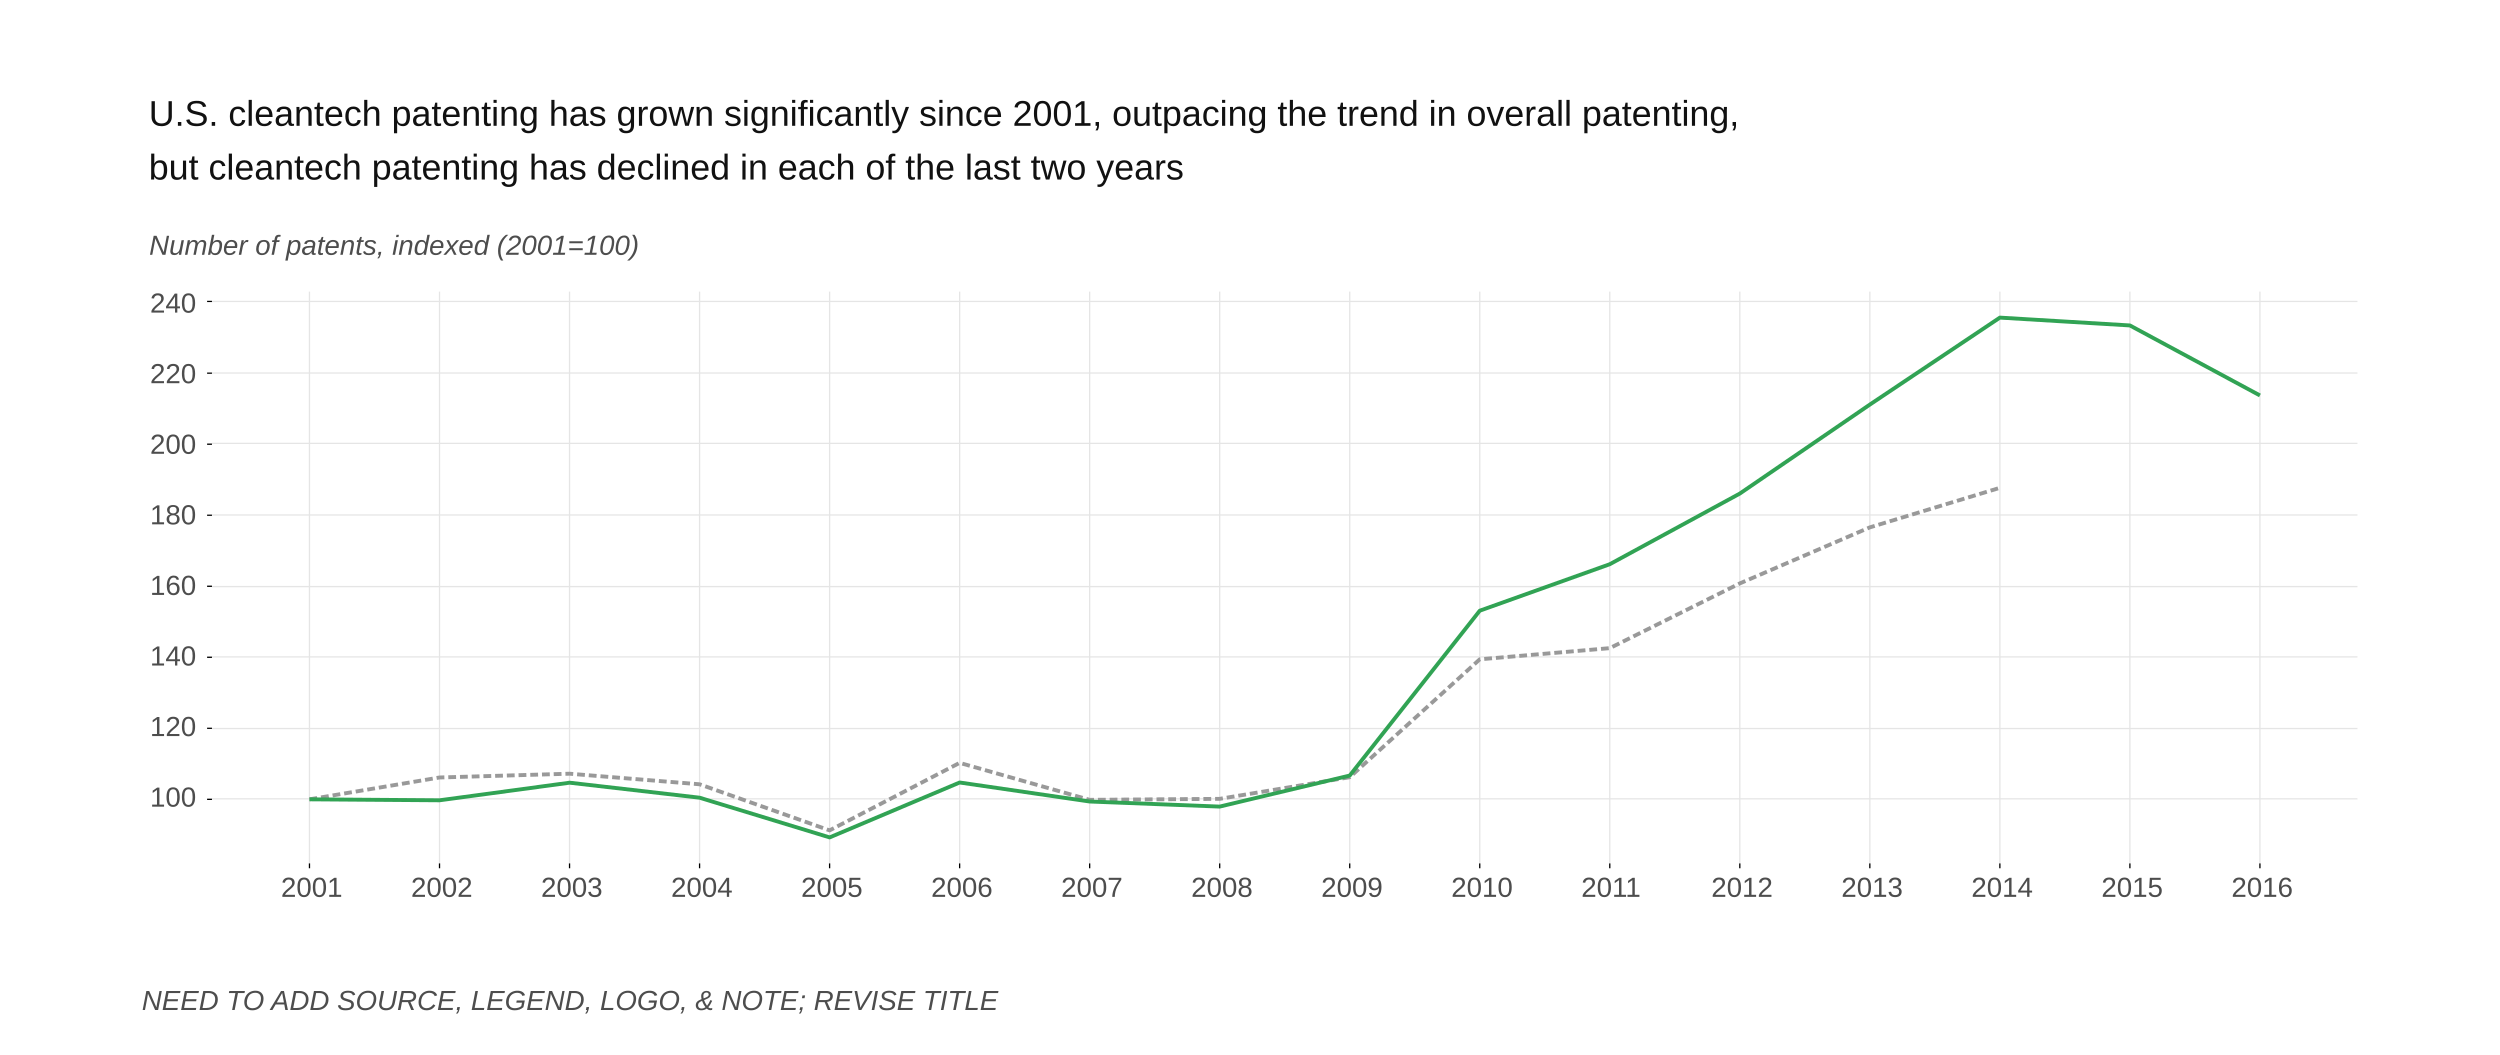
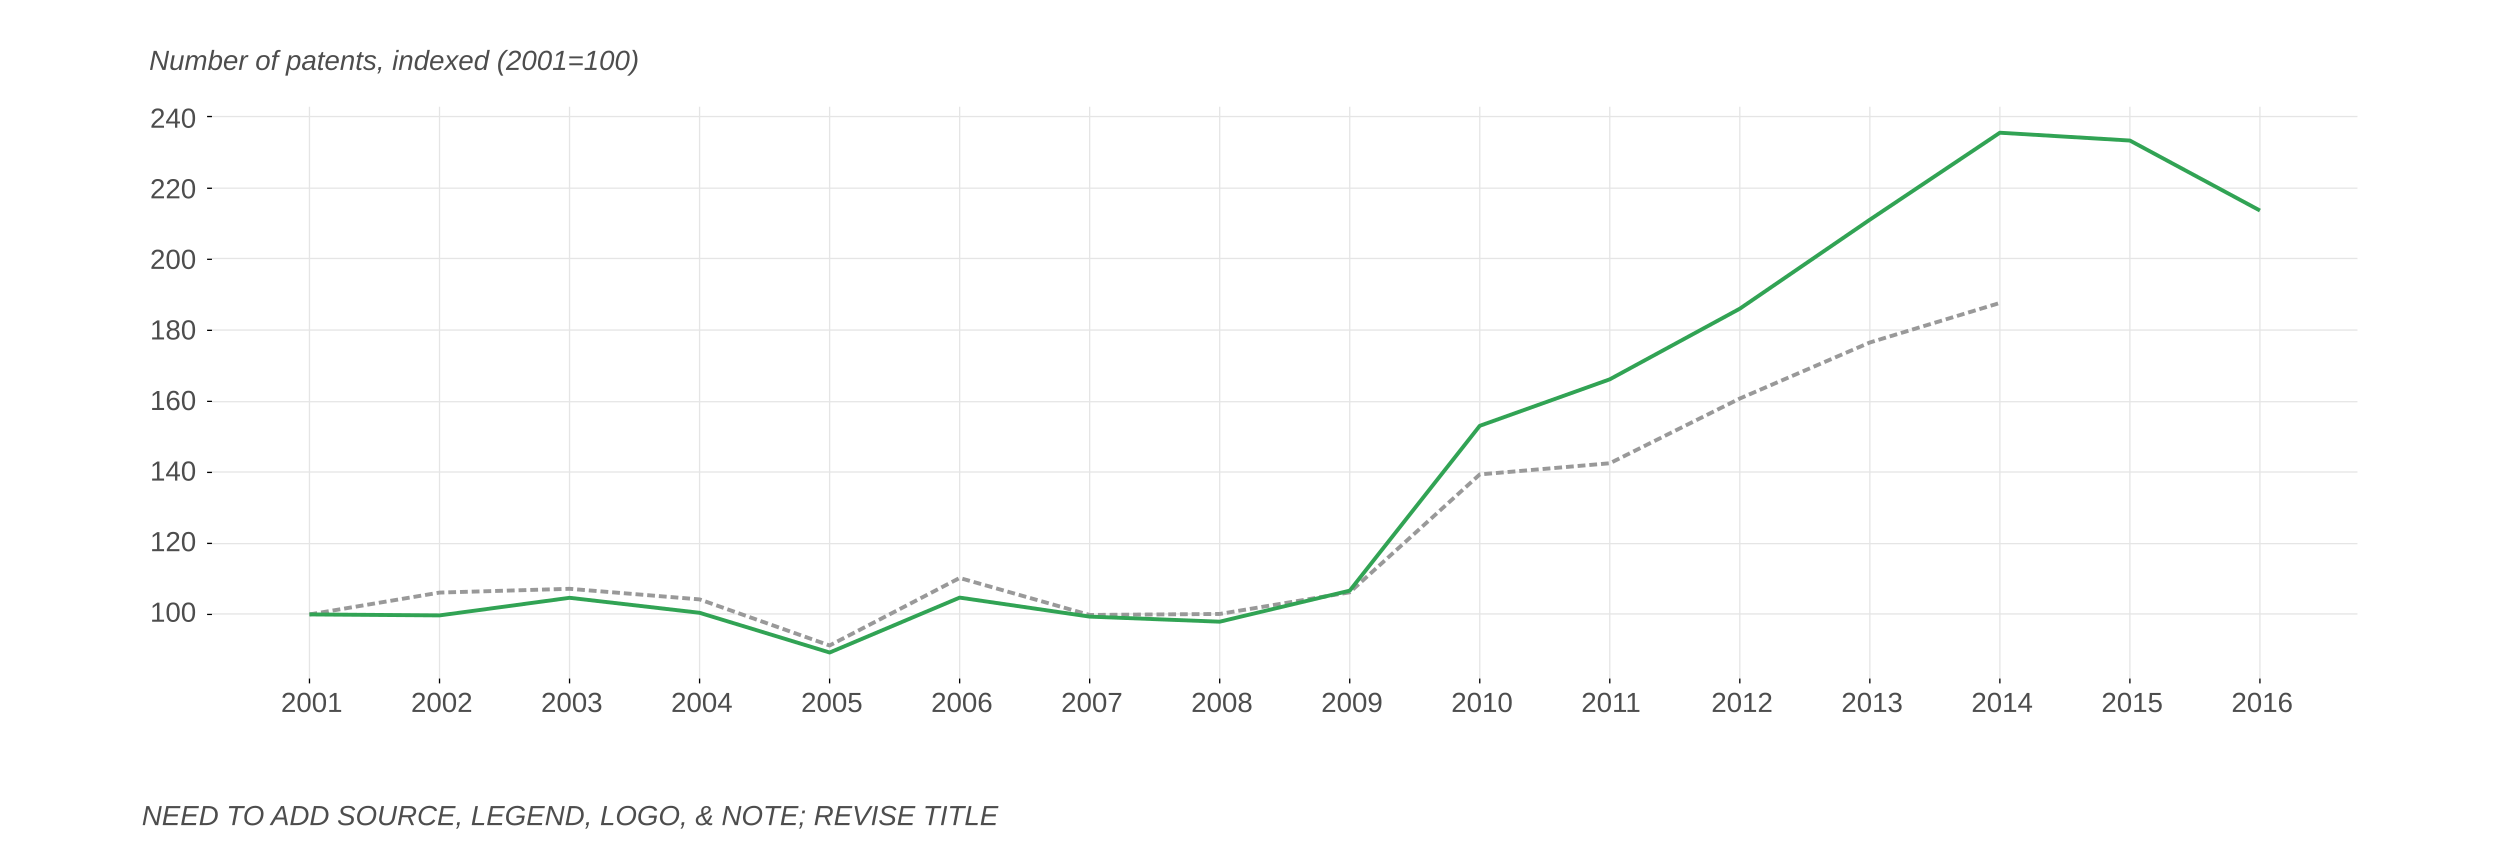
- <svg xmlns="http://www.w3.org/2000/svg" id="svg2" version="1.1" xml:space="preserve" width="1920" height="810" viewBox="0 0 1920 810">
+ <svg xmlns="http://www.w3.org/2000/svg" id="svg2" version="1.1" xml:space="preserve" width="1920" height="650" viewBox="0 0 1920 650">
  <defs id="defs6">
    <clipPath clipPathUnits="userSpaceOnUse" id="clipPath44">
      <path d="m 43.83,34.33 1318.2,0 0,571.7 -1318.2,0 0,-571.7 z" id="path46" />
    </clipPath>
  </defs>
-   <g id="g10" transform="matrix(1.25,0,0,-1.25,0,810)">
+   <g id="g10" transform="matrix(1.25,0,0,-1.25,0,650)">
    <g id="g12" />
    <g id="g14" />
    <g id="g16" />
    <g id="g18" />
    <g id="g20" />
    <g id="g22" />
    <g id="g24" />
    <g id="g26" />
    <g id="g28" />
    <g id="g34" />
    <g id="g36" />
    <g id="g38" />
    <g id="g186" />
    <g id="g188" />
    <g id="g190" />
    <g id="g192" />
    <g id="g194" />
    <g id="g230" />
    <g id="g250" />
    <g id="g252" />
    <g id="g254" />
    <g id="g256" />
    <g id="g258" />
    <g id="g260" />
    <g id="g262" />
    <g id="g298" />
-     <path d="m 130.23,157.2 1318.19,0" style="fill:none;stroke:#e5e5e5;stroke-width:0.8;stroke-linecap:butt;stroke-linejoin:round;stroke-miterlimit:10;stroke-dasharray:none;stroke-opacity:1" id="path100" />
-     <path d="m 130.23,200.4 1318.19,0" style="fill:none;stroke:#e5e5e5;stroke-width:0.8;stroke-linecap:butt;stroke-linejoin:round;stroke-miterlimit:10;stroke-dasharray:none;stroke-opacity:1" id="path102" />
-     <path d="m 130.23,244.4 1318.19,0" style="fill:none;stroke:#e5e5e5;stroke-width:0.8;stroke-linecap:butt;stroke-linejoin:round;stroke-miterlimit:10;stroke-dasharray:none;stroke-opacity:1" id="path104" />
-     <path d="m 130.23,287.6 1318.19,0" style="fill:none;stroke:#e5e5e5;stroke-width:0.8;stroke-linecap:butt;stroke-linejoin:round;stroke-miterlimit:10;stroke-dasharray:none;stroke-opacity:1" id="path106" />
-     <path d="m 130.23,331.6 1318.19,0" style="fill:none;stroke:#e5e5e5;stroke-width:0.8;stroke-linecap:butt;stroke-linejoin:round;stroke-miterlimit:10;stroke-dasharray:none;stroke-opacity:1" id="path108" />
-     <path d="m 130.23,375.6 1318.19,0" style="fill:none;stroke:#e5e5e5;stroke-width:0.8;stroke-linecap:butt;stroke-linejoin:round;stroke-miterlimit:10;stroke-dasharray:none;stroke-opacity:1" id="path110" />
-     <path d="m 130.23,418.8 1318.19,0" style="fill:none;stroke:#e5e5e5;stroke-width:0.8;stroke-linecap:butt;stroke-linejoin:round;stroke-miterlimit:10;stroke-dasharray:none;stroke-opacity:1" id="path112" />
-     <path d="m 130.23,462.8 1318.19,0" style="fill:none;stroke:#e5e5e5;stroke-width:0.8;stroke-linecap:butt;stroke-linejoin:round;stroke-miterlimit:10;stroke-dasharray:none;stroke-opacity:1" id="path114" />
-     <path d="m 190.14,117.53 0,351.29" style="fill:none;stroke:#e5e5e5;stroke-width:0.8;stroke-linecap:butt;stroke-linejoin:round;stroke-miterlimit:10;stroke-dasharray:none;stroke-opacity:1" id="path116" />
-     <path d="m 270.04,117.53 0,351.29" style="fill:none;stroke:#e5e5e5;stroke-width:0.8;stroke-linecap:butt;stroke-linejoin:round;stroke-miterlimit:10;stroke-dasharray:none;stroke-opacity:1" id="path118" />
-     <path d="m 349.93,117.53 0,351.29" style="fill:none;stroke:#e5e5e5;stroke-width:0.8;stroke-linecap:butt;stroke-linejoin:round;stroke-miterlimit:10;stroke-dasharray:none;stroke-opacity:1" id="path120" />
-     <path d="m 429.82,117.53 0,351.29" style="fill:none;stroke:#e5e5e5;stroke-width:0.8;stroke-linecap:butt;stroke-linejoin:round;stroke-miterlimit:10;stroke-dasharray:none;stroke-opacity:1" id="path122" />
-     <path d="m 509.71,117.53 0,351.29" style="fill:none;stroke:#e5e5e5;stroke-width:0.8;stroke-linecap:butt;stroke-linejoin:round;stroke-miterlimit:10;stroke-dasharray:none;stroke-opacity:1" id="path124" />
-     <path d="m 589.6,117.53 0,351.29" style="fill:none;stroke:#e5e5e5;stroke-width:0.8;stroke-linecap:butt;stroke-linejoin:round;stroke-miterlimit:10;stroke-dasharray:none;stroke-opacity:1" id="path126" />
-     <path d="m 669.49,117.53 0,351.29" style="fill:none;stroke:#e5e5e5;stroke-width:0.8;stroke-linecap:butt;stroke-linejoin:round;stroke-miterlimit:10;stroke-dasharray:none;stroke-opacity:1" id="path128" />
-     <path d="m 749.38,117.53 0,351.29" style="fill:none;stroke:#e5e5e5;stroke-width:0.8;stroke-linecap:butt;stroke-linejoin:round;stroke-miterlimit:10;stroke-dasharray:none;stroke-opacity:1" id="path130" />
-     <path d="m 829.27,117.53 0,351.29" style="fill:none;stroke:#e5e5e5;stroke-width:0.8;stroke-linecap:butt;stroke-linejoin:round;stroke-miterlimit:10;stroke-dasharray:none;stroke-opacity:1" id="path132" />
-     <path d="m 909.16,117.53 0,351.29" style="fill:none;stroke:#e5e5e5;stroke-width:0.8;stroke-linecap:butt;stroke-linejoin:round;stroke-miterlimit:10;stroke-dasharray:none;stroke-opacity:1" id="path134" />
-     <path d="m 989.05,117.53 0,351.29" style="fill:none;stroke:#e5e5e5;stroke-width:0.8;stroke-linecap:butt;stroke-linejoin:round;stroke-miterlimit:10;stroke-dasharray:none;stroke-opacity:1" id="path136" />
-     <path d="m 1068.94,117.53 0,351.29" style="fill:none;stroke:#e5e5e5;stroke-width:0.8;stroke-linecap:butt;stroke-linejoin:round;stroke-miterlimit:10;stroke-dasharray:none;stroke-opacity:1" id="path138" />
-     <path d="m 1148.83,117.53 0,351.29" style="fill:none;stroke:#e5e5e5;stroke-width:0.8;stroke-linecap:butt;stroke-linejoin:round;stroke-miterlimit:10;stroke-dasharray:none;stroke-opacity:1" id="path140" />
-     <path d="m 1228.72,117.53 0,351.29" style="fill:none;stroke:#e5e5e5;stroke-width:0.8;stroke-linecap:butt;stroke-linejoin:round;stroke-miterlimit:10;stroke-dasharray:none;stroke-opacity:1" id="path142" />
-     <path d="m 1308.61,117.53 0,351.29" style="fill:none;stroke:#e5e5e5;stroke-width:0.8;stroke-linecap:butt;stroke-linejoin:round;stroke-miterlimit:10;stroke-dasharray:none;stroke-opacity:1" id="path144" />
-     <path d="m 1388.5,117.53 0,351.29" style="fill:none;stroke:#e5e5e5;stroke-width:0.8;stroke-linecap:butt;stroke-linejoin:round;stroke-miterlimit:10;stroke-dasharray:none;stroke-opacity:1" id="path146" />
-     <path d="m 190.14,156.893 79.9,13.42 79.89,2.323 79.89,-6.501 79.89,-28.315 79.89,41.471 79.89,-22.717 79.89,0.614 79.89,13.297 79.89,72.428 79.89,6.864 79.89,39.775 79.89,34.429 79.89,24.303" style="fill:none;stroke:#999999;stroke-width:2.4;stroke-linecap:butt;stroke-linejoin:round;stroke-miterlimit:1;stroke-dasharray:4.8, 2.4;stroke-dashoffset:0;stroke-opacity:1" id="path148" />
-     <path d="m 190.14,156.893 79.9,-0.596 79.89,10.815 79.89,-9.217 79.89,-24.401 79.89,33.735 79.89,-11.675 79.89,-3.122 79.89,19.067 79.89,101.284 79.89,28.567 79.89,43.4 79.89,54.676 79.89,53.429 79.89,-4.811 79.89,-43.007" style="fill:none;stroke:#31a354;stroke-width:2.4;stroke-linecap:butt;stroke-linejoin:round;stroke-miterlimit:1;stroke-dasharray:none;stroke-opacity:1" id="path150" />
-     <g id="g4568" transform="translate(-3.2,72)" style="fill:#4d4d4d">
+     <path d="m 130.23,142.8 1318.19,0" style="fill:none;stroke:#e5e5e5;stroke-width:0.8;stroke-linecap:butt;stroke-linejoin:round;stroke-miterlimit:10;stroke-dasharray:none;stroke-opacity:1" id="path100" />
+     <path d="m 130.23,186 1318.19,0" style="fill:none;stroke:#e5e5e5;stroke-width:0.8;stroke-linecap:butt;stroke-linejoin:round;stroke-miterlimit:10;stroke-dasharray:none;stroke-opacity:1" id="path102" />
+     <path d="m 130.23,230 1318.19,0" style="fill:none;stroke:#e5e5e5;stroke-width:0.8;stroke-linecap:butt;stroke-linejoin:round;stroke-miterlimit:10;stroke-dasharray:none;stroke-opacity:1" id="path104" />
+     <path d="m 130.23,273.2 1318.19,0" style="fill:none;stroke:#e5e5e5;stroke-width:0.8;stroke-linecap:butt;stroke-linejoin:round;stroke-miterlimit:10;stroke-dasharray:none;stroke-opacity:1" id="path106" />
+     <path d="m 130.23,317.2 1318.19,0" style="fill:none;stroke:#e5e5e5;stroke-width:0.8;stroke-linecap:butt;stroke-linejoin:round;stroke-miterlimit:10;stroke-dasharray:none;stroke-opacity:1" id="path108" />
+     <path d="m 130.23,361.2 1318.19,0" style="fill:none;stroke:#e5e5e5;stroke-width:0.8;stroke-linecap:butt;stroke-linejoin:round;stroke-miterlimit:10;stroke-dasharray:none;stroke-opacity:1" id="path110" />
+     <path d="m 130.23,404.4 1318.19,0" style="fill:none;stroke:#e5e5e5;stroke-width:0.8;stroke-linecap:butt;stroke-linejoin:round;stroke-miterlimit:10;stroke-dasharray:none;stroke-opacity:1" id="path112" />
+     <path d="m 130.23,448.4 1318.19,0" style="fill:none;stroke:#e5e5e5;stroke-width:0.8;stroke-linecap:butt;stroke-linejoin:round;stroke-miterlimit:10;stroke-dasharray:none;stroke-opacity:1" id="path114" />
+     <path d="m 190.14,103.13 0,351.29" style="fill:none;stroke:#e5e5e5;stroke-width:0.8;stroke-linecap:butt;stroke-linejoin:round;stroke-miterlimit:10;stroke-dasharray:none;stroke-opacity:1" id="path116" />
+     <path d="m 270.04,103.13 0,351.29" style="fill:none;stroke:#e5e5e5;stroke-width:0.8;stroke-linecap:butt;stroke-linejoin:round;stroke-miterlimit:10;stroke-dasharray:none;stroke-opacity:1" id="path118" />
+     <path d="m 349.93,103.13 0,351.29" style="fill:none;stroke:#e5e5e5;stroke-width:0.8;stroke-linecap:butt;stroke-linejoin:round;stroke-miterlimit:10;stroke-dasharray:none;stroke-opacity:1" id="path120" />
+     <path d="m 429.82,103.13 0,351.29" style="fill:none;stroke:#e5e5e5;stroke-width:0.8;stroke-linecap:butt;stroke-linejoin:round;stroke-miterlimit:10;stroke-dasharray:none;stroke-opacity:1" id="path122" />
+     <path d="m 509.71,103.13 0,351.29" style="fill:none;stroke:#e5e5e5;stroke-width:0.8;stroke-linecap:butt;stroke-linejoin:round;stroke-miterlimit:10;stroke-dasharray:none;stroke-opacity:1" id="path124" />
+     <path d="m 589.6,103.13 0,351.29" style="fill:none;stroke:#e5e5e5;stroke-width:0.8;stroke-linecap:butt;stroke-linejoin:round;stroke-miterlimit:10;stroke-dasharray:none;stroke-opacity:1" id="path126" />
+     <path d="m 669.49,103.13 0,351.29" style="fill:none;stroke:#e5e5e5;stroke-width:0.8;stroke-linecap:butt;stroke-linejoin:round;stroke-miterlimit:10;stroke-dasharray:none;stroke-opacity:1" id="path128" />
+     <path d="m 749.38,103.13 0,351.29" style="fill:none;stroke:#e5e5e5;stroke-width:0.8;stroke-linecap:butt;stroke-linejoin:round;stroke-miterlimit:10;stroke-dasharray:none;stroke-opacity:1" id="path130" />
+     <path d="m 829.27,103.13 0,351.29" style="fill:none;stroke:#e5e5e5;stroke-width:0.8;stroke-linecap:butt;stroke-linejoin:round;stroke-miterlimit:10;stroke-dasharray:none;stroke-opacity:1" id="path132" />
+     <path d="m 909.16,103.13 0,351.29" style="fill:none;stroke:#e5e5e5;stroke-width:0.8;stroke-linecap:butt;stroke-linejoin:round;stroke-miterlimit:10;stroke-dasharray:none;stroke-opacity:1" id="path134" />
+     <path d="m 989.05,103.13 0,351.29" style="fill:none;stroke:#e5e5e5;stroke-width:0.8;stroke-linecap:butt;stroke-linejoin:round;stroke-miterlimit:10;stroke-dasharray:none;stroke-opacity:1" id="path136" />
+     <path d="m 1068.94,103.13 0,351.29" style="fill:none;stroke:#e5e5e5;stroke-width:0.8;stroke-linecap:butt;stroke-linejoin:round;stroke-miterlimit:10;stroke-dasharray:none;stroke-opacity:1" id="path138" />
+     <path d="m 1148.83,103.13 0,351.29" style="fill:none;stroke:#e5e5e5;stroke-width:0.8;stroke-linecap:butt;stroke-linejoin:round;stroke-miterlimit:10;stroke-dasharray:none;stroke-opacity:1" id="path140" />
+     <path d="m 1228.72,103.13 0,351.29" style="fill:none;stroke:#e5e5e5;stroke-width:0.8;stroke-linecap:butt;stroke-linejoin:round;stroke-miterlimit:10;stroke-dasharray:none;stroke-opacity:1" id="path142" />
+     <path d="m 1308.61,103.13 0,351.29" style="fill:none;stroke:#e5e5e5;stroke-width:0.8;stroke-linecap:butt;stroke-linejoin:round;stroke-miterlimit:10;stroke-dasharray:none;stroke-opacity:1" id="path144" />
+     <path d="m 1388.5,103.13 0,351.29" style="fill:none;stroke:#e5e5e5;stroke-width:0.8;stroke-linecap:butt;stroke-linejoin:round;stroke-miterlimit:10;stroke-dasharray:none;stroke-opacity:1" id="path146" />
+     <path d="m 190.14,142.493 79.9,13.42 79.89,2.323 79.89,-6.501 79.89,-28.315 79.89,41.471 79.89,-22.717 79.89,0.614 79.89,13.297 79.89,72.428 79.89,6.864 79.89,39.775 79.89,34.429 79.89,24.303" style="fill:none;stroke:#999999;stroke-width:2.4;stroke-linecap:butt;stroke-linejoin:round;stroke-miterlimit:1;stroke-dasharray:4.8, 2.4;stroke-dashoffset:0;stroke-opacity:1" id="path148" />
+     <path d="m 190.14,142.493 79.9,-0.596 79.89,10.815 79.89,-9.217 79.89,-24.401 79.89,33.735 79.89,-11.675 79.89,-3.122 79.89,19.067 79.89,101.284 79.89,28.567 79.89,43.4 79.89,54.676 79.89,53.429 79.89,-4.811 79.89,-43.007" style="fill:none;stroke:#31a354;stroke-width:2.4;stroke-linecap:butt;stroke-linejoin:round;stroke-miterlimit:1;stroke-dasharray:none;stroke-opacity:1" id="path150" />
+     <g id="g4568" transform="translate(-3.2,57.6)" style="fill:#4d4d4d">
      <text y="-80.4" x="95.37" transform="scale(1,-1)" style="font-style:normal;font-variant:normal;font-weight:normal;font-stretch:normal;font-size:17px;line-height:125%;font-family:'Liberation Sans';-inkscape-font-specification:'Liberation Sans, Normal';text-align:start;writing-mode:lr-tb;text-anchor:start;fill:#4d4d4d;fill-opacity:1;fill-rule:nonzero;stroke:none" id="text198">
        <tspan x="95.37" y="-80.4" id="tspan200">100</tspan>
      </text>
      <text y="-123.76" x="95.37" transform="scale(1,-1)" style="font-style:normal;font-variant:normal;font-weight:normal;font-stretch:normal;font-size:17px;line-height:125%;font-family:'Liberation Sans';-inkscape-font-specification:'Liberation Sans, Normal';text-align:start;writing-mode:lr-tb;text-anchor:start;fill:#4d4d4d;fill-opacity:1;fill-rule:nonzero;stroke:none" id="text202">
        <tspan x="95.37" y="-123.76" id="tspan204">120</tspan>
      </text>
      <text y="-167.12" x="95.37" transform="scale(1,-1)" style="font-style:normal;font-variant:normal;font-weight:normal;font-stretch:normal;font-size:17px;line-height:125%;font-family:'Liberation Sans';-inkscape-font-specification:'Liberation Sans, Normal';text-align:start;writing-mode:lr-tb;text-anchor:start;fill:#4d4d4d;fill-opacity:1;fill-rule:nonzero;stroke:none" id="text206">
        <tspan x="95.37" y="-167.12" id="tspan208">140</tspan>
      </text>
      <text y="-210.48" x="95.37" transform="scale(1,-1)" style="font-style:normal;font-variant:normal;font-weight:normal;font-stretch:normal;font-size:17px;line-height:125%;font-family:'Liberation Sans';-inkscape-font-specification:'Liberation Sans, Normal';text-align:start;writing-mode:lr-tb;text-anchor:start;fill:#4d4d4d;fill-opacity:1;fill-rule:nonzero;stroke:none" id="text210">
        <tspan x="95.37" y="-210.48" id="tspan212">160</tspan>
      </text>
      <text y="-253.84" x="95.37" transform="scale(1,-1)" style="font-style:normal;font-variant:normal;font-weight:normal;font-stretch:normal;font-size:17px;line-height:125%;font-family:'Liberation Sans';-inkscape-font-specification:'Liberation Sans, Normal';text-align:start;writing-mode:lr-tb;text-anchor:start;fill:#4d4d4d;fill-opacity:1;fill-rule:nonzero;stroke:none" id="text214">
        <tspan x="95.37" y="-253.84" id="tspan216">180</tspan>
      </text>
      <text y="-297.201" x="95.37" transform="scale(1,-1)" style="font-style:normal;font-variant:normal;font-weight:normal;font-stretch:normal;font-size:17px;line-height:125%;font-family:'Liberation Sans';-inkscape-font-specification:'Liberation Sans, Normal';text-align:start;writing-mode:lr-tb;text-anchor:start;fill:#4d4d4d;fill-opacity:1;fill-rule:nonzero;stroke:none" id="text218">
        <tspan x="95.37" y="-297.201" id="tspan220">200</tspan>
      </text>
      <text y="-340.561" x="95.37" transform="scale(1,-1)" style="font-style:normal;font-variant:normal;font-weight:normal;font-stretch:normal;font-size:17px;line-height:125%;font-family:'Liberation Sans';-inkscape-font-specification:'Liberation Sans, Normal';text-align:start;writing-mode:lr-tb;text-anchor:start;fill:#4d4d4d;fill-opacity:1;fill-rule:nonzero;stroke:none" id="text222">
        <tspan x="95.37" y="-340.561" id="tspan224">220</tspan>
      </text>
      <text y="-383.921" x="95.37" transform="scale(1,-1)" style="font-style:normal;font-variant:normal;font-weight:normal;font-stretch:normal;font-size:17px;line-height:125%;font-family:'Liberation Sans';-inkscape-font-specification:'Liberation Sans, Normal';text-align:start;writing-mode:lr-tb;text-anchor:start;fill:#4d4d4d;fill-opacity:1;fill-rule:nonzero;stroke:none" id="text226">
        <tspan x="95.37" y="-383.921" id="tspan228">240</tspan>
      </text>
    </g>
-     <path id="path234" style="fill:none;stroke:#000000;stroke-width:0.8;stroke-linecap:butt;stroke-linejoin:round;stroke-miterlimit:10;stroke-dasharray:none;stroke-opacity:1" d="m 127.24,156.893 2.99,0" />
-     <path id="path236" style="fill:none;stroke:#000000;stroke-width:0.8;stroke-linecap:butt;stroke-linejoin:round;stroke-miterlimit:10;stroke-dasharray:none;stroke-opacity:1" d="m 127.24,200.533 2.99,0" />
-     <path id="path238" style="fill:none;stroke:#000000;stroke-width:0.8;stroke-linecap:butt;stroke-linejoin:round;stroke-miterlimit:10;stroke-dasharray:none;stroke-opacity:1" d="m 127.24,244.167 2.99,0" />
-     <path id="path240" style="fill:none;stroke:#000000;stroke-width:0.8;stroke-linecap:butt;stroke-linejoin:round;stroke-miterlimit:10;stroke-dasharray:none;stroke-opacity:1" d="m 127.24,287.808 2.99,0" />
-     <path id="path242" style="fill:none;stroke:#000000;stroke-width:0.8;stroke-linecap:butt;stroke-linejoin:round;stroke-miterlimit:10;stroke-dasharray:none;stroke-opacity:1" d="m 127.24,331.448 2.99,0" />
-     <path id="path244" style="fill:none;stroke:#000000;stroke-width:0.8;stroke-linecap:butt;stroke-linejoin:round;stroke-miterlimit:10;stroke-dasharray:none;stroke-opacity:1" d="m 127.24,375.082 2.99,0" />
-     <path id="path246" style="fill:none;stroke:#000000;stroke-width:0.8;stroke-linecap:butt;stroke-linejoin:round;stroke-miterlimit:10;stroke-dasharray:none;stroke-opacity:1" d="m 127.24,418.722 2.99,0" />
-     <path id="path248" style="fill:none;stroke:#000000;stroke-width:0.8;stroke-linecap:butt;stroke-linejoin:round;stroke-miterlimit:10;stroke-dasharray:none;stroke-opacity:1" d="m 127.24,462.8 2.99,0" />
-     <g id="g264" transform="translate(86.4,83.2)">
+     <path id="path234" style="fill:none;stroke:#000000;stroke-width:0.8;stroke-linecap:butt;stroke-linejoin:round;stroke-miterlimit:10;stroke-dasharray:none;stroke-opacity:1" d="m 127.24,142.493 2.99,0" />
+     <path id="path236" style="fill:none;stroke:#000000;stroke-width:0.8;stroke-linecap:butt;stroke-linejoin:round;stroke-miterlimit:10;stroke-dasharray:none;stroke-opacity:1" d="m 127.24,186.133 2.99,0" />
+     <path id="path238" style="fill:none;stroke:#000000;stroke-width:0.8;stroke-linecap:butt;stroke-linejoin:round;stroke-miterlimit:10;stroke-dasharray:none;stroke-opacity:1" d="m 127.24,229.767 2.99,0" />
+     <path id="path240" style="fill:none;stroke:#000000;stroke-width:0.8;stroke-linecap:butt;stroke-linejoin:round;stroke-miterlimit:10;stroke-dasharray:none;stroke-opacity:1" d="m 127.24,273.408 2.99,0" />
+     <path id="path242" style="fill:none;stroke:#000000;stroke-width:0.8;stroke-linecap:butt;stroke-linejoin:round;stroke-miterlimit:10;stroke-dasharray:none;stroke-opacity:1" d="m 127.24,317.048 2.99,0" />
+     <path id="path244" style="fill:none;stroke:#000000;stroke-width:0.8;stroke-linecap:butt;stroke-linejoin:round;stroke-miterlimit:10;stroke-dasharray:none;stroke-opacity:1" d="m 127.24,360.682 2.99,0" />
+     <path id="path246" style="fill:none;stroke:#000000;stroke-width:0.8;stroke-linecap:butt;stroke-linejoin:round;stroke-miterlimit:10;stroke-dasharray:none;stroke-opacity:1" d="m 127.24,404.322 2.99,0" />
+     <path id="path248" style="fill:none;stroke:#000000;stroke-width:0.8;stroke-linecap:butt;stroke-linejoin:round;stroke-miterlimit:10;stroke-dasharray:none;stroke-opacity:1" d="m 127.24,448.4 2.99,0" />
+     <g id="g264" transform="translate(86.4,68.8)">
      <path d="m 103.74,31.34 0,2.99" style="fill:none;stroke:#000000;stroke-width:0.8;stroke-linecap:butt;stroke-linejoin:round;stroke-miterlimit:10;stroke-dasharray:none;stroke-opacity:1" id="path266" />
      <path d="m 183.64,31.34 0,2.99" style="fill:none;stroke:#000000;stroke-width:0.8;stroke-linecap:butt;stroke-linejoin:round;stroke-miterlimit:10;stroke-dasharray:none;stroke-opacity:1" id="path268" />
      <path d="m 263.53,31.34 0,2.99" style="fill:none;stroke:#000000;stroke-width:0.8;stroke-linecap:butt;stroke-linejoin:round;stroke-miterlimit:10;stroke-dasharray:none;stroke-opacity:1" id="path270" />
      <path d="m 343.42,31.34 0,2.99" style="fill:none;stroke:#000000;stroke-width:0.8;stroke-linecap:butt;stroke-linejoin:round;stroke-miterlimit:10;stroke-dasharray:none;stroke-opacity:1" id="path272" />
      <path d="m 423.31,31.34 0,2.99" style="fill:none;stroke:#000000;stroke-width:0.8;stroke-linecap:butt;stroke-linejoin:round;stroke-miterlimit:10;stroke-dasharray:none;stroke-opacity:1" id="path274" />
      <path d="m 503.2,31.34 0,2.99" style="fill:none;stroke:#000000;stroke-width:0.8;stroke-linecap:butt;stroke-linejoin:round;stroke-miterlimit:10;stroke-dasharray:none;stroke-opacity:1" id="path276" />
      <path d="m 583.09,31.34 0,2.99" style="fill:none;stroke:#000000;stroke-width:0.8;stroke-linecap:butt;stroke-linejoin:round;stroke-miterlimit:10;stroke-dasharray:none;stroke-opacity:1" id="path278" />
      <path d="m 662.98,31.34 0,2.99" style="fill:none;stroke:#000000;stroke-width:0.8;stroke-linecap:butt;stroke-linejoin:round;stroke-miterlimit:10;stroke-dasharray:none;stroke-opacity:1" id="path280" />
      <path d="m 742.87,31.34 0,2.99" style="fill:none;stroke:#000000;stroke-width:0.8;stroke-linecap:butt;stroke-linejoin:round;stroke-miterlimit:10;stroke-dasharray:none;stroke-opacity:1" id="path282" />
      <path d="m 822.76,31.34 0,2.99" style="fill:none;stroke:#000000;stroke-width:0.8;stroke-linecap:butt;stroke-linejoin:round;stroke-miterlimit:10;stroke-dasharray:none;stroke-opacity:1" id="path284" />
      <path d="m 902.65,31.34 0,2.99" style="fill:none;stroke:#000000;stroke-width:0.8;stroke-linecap:butt;stroke-linejoin:round;stroke-miterlimit:10;stroke-dasharray:none;stroke-opacity:1" id="path286" />
      <path d="m 982.54,31.34 0,2.99" style="fill:none;stroke:#000000;stroke-width:0.8;stroke-linecap:butt;stroke-linejoin:round;stroke-miterlimit:10;stroke-dasharray:none;stroke-opacity:1" id="path288" />
      <path d="m 1062.43,31.34 0,2.99" style="fill:none;stroke:#000000;stroke-width:0.8;stroke-linecap:butt;stroke-linejoin:round;stroke-miterlimit:10;stroke-dasharray:none;stroke-opacity:1" id="path290" />
      <path d="m 1142.32,31.34 0,2.99" style="fill:none;stroke:#000000;stroke-width:0.8;stroke-linecap:butt;stroke-linejoin:round;stroke-miterlimit:10;stroke-dasharray:none;stroke-opacity:1" id="path292" />
      <path d="m 1222.21,31.34 0,2.99" style="fill:none;stroke:#000000;stroke-width:0.8;stroke-linecap:butt;stroke-linejoin:round;stroke-miterlimit:10;stroke-dasharray:none;stroke-opacity:1" id="path294" />
      <path d="m 1302.1,31.34 0,2.99" style="fill:none;stroke:#000000;stroke-width:0.8;stroke-linecap:butt;stroke-linejoin:round;stroke-miterlimit:10;stroke-dasharray:none;stroke-opacity:1" id="path296" />
    </g>
-     <g id="g300" transform="translate(80,75.2)" style="fill:#4d4d4d">
+     <g id="g300" transform="translate(80,60.8)" style="fill:#4d4d4d">
      <g id="g4680" style="fill:#4d4d4d">
        <text id="text302" style="font-style:normal;font-variant:normal;font-weight:normal;font-stretch:normal;font-size:17px;line-height:125%;font-family:'Liberation Sans';-inkscape-font-specification:'Liberation Sans, Normal';text-align:start;writing-mode:lr-tb;text-anchor:start;fill:#4d4d4d;fill-opacity:1;fill-rule:nonzero;stroke:none" transform="matrix(1,0,0,-1,92.62,21.77)">
          <tspan id="tspan304" y="0" x="0">2001</tspan>
        </text>
        <text id="text306" style="font-style:normal;font-variant:normal;font-weight:normal;font-stretch:normal;font-size:17px;line-height:125%;font-family:'Liberation Sans';-inkscape-font-specification:'Liberation Sans, Normal';text-align:start;writing-mode:lr-tb;text-anchor:start;fill:#4d4d4d;fill-opacity:1;fill-rule:nonzero;stroke:none" transform="matrix(1,0,0,-1,172.52,21.77)">
          <tspan id="tspan308" y="0" x="0">2002</tspan>
        </text>
        <text id="text310" style="font-style:normal;font-variant:normal;font-weight:normal;font-stretch:normal;font-size:17px;line-height:125%;font-family:'Liberation Sans';-inkscape-font-specification:'Liberation Sans, Normal';text-align:start;writing-mode:lr-tb;text-anchor:start;fill:#4d4d4d;fill-opacity:1;fill-rule:nonzero;stroke:none" transform="matrix(1,0,0,-1,252.41,21.77)">
          <tspan id="tspan312" y="0" x="0">2003</tspan>
        </text>
        <text id="text314" style="font-style:normal;font-variant:normal;font-weight:normal;font-stretch:normal;font-size:17px;line-height:125%;font-family:'Liberation Sans';-inkscape-font-specification:'Liberation Sans, Normal';text-align:start;writing-mode:lr-tb;text-anchor:start;fill:#4d4d4d;fill-opacity:1;fill-rule:nonzero;stroke:none" transform="matrix(1,0,0,-1,332.3,21.77)">
          <tspan id="tspan316" y="0" x="0">2004</tspan>
        </text>
        <text id="text318" style="font-style:normal;font-variant:normal;font-weight:normal;font-stretch:normal;font-size:17px;line-height:125%;font-family:'Liberation Sans';-inkscape-font-specification:'Liberation Sans, Normal';text-align:start;writing-mode:lr-tb;text-anchor:start;fill:#4d4d4d;fill-opacity:1;fill-rule:nonzero;stroke:none" transform="matrix(1,0,0,-1,412.19,21.77)">
          <tspan id="tspan320" y="0" x="0">2005</tspan>
        </text>
        <text id="text322" style="font-style:normal;font-variant:normal;font-weight:normal;font-stretch:normal;font-size:17px;line-height:125%;font-family:'Liberation Sans';-inkscape-font-specification:'Liberation Sans, Normal';text-align:start;writing-mode:lr-tb;text-anchor:start;fill:#4d4d4d;fill-opacity:1;fill-rule:nonzero;stroke:none" transform="matrix(1,0,0,-1,492.08,21.77)">
          <tspan id="tspan324" y="0" x="0">2006</tspan>
        </text>
        <text id="text326" style="font-style:normal;font-variant:normal;font-weight:normal;font-stretch:normal;font-size:17px;line-height:125%;font-family:'Liberation Sans';-inkscape-font-specification:'Liberation Sans, Normal';text-align:start;writing-mode:lr-tb;text-anchor:start;fill:#4d4d4d;fill-opacity:1;fill-rule:nonzero;stroke:none" transform="matrix(1,0,0,-1,571.97,21.77)">
          <tspan id="tspan328" y="0" x="0">2007</tspan>
        </text>
        <text id="text330" style="font-style:normal;font-variant:normal;font-weight:normal;font-stretch:normal;font-size:17px;line-height:125%;font-family:'Liberation Sans';-inkscape-font-specification:'Liberation Sans, Normal';text-align:start;writing-mode:lr-tb;text-anchor:start;fill:#4d4d4d;fill-opacity:1;fill-rule:nonzero;stroke:none" transform="matrix(1,0,0,-1,651.86,21.77)">
          <tspan id="tspan332" y="0" x="0">2008</tspan>
        </text>
        <text id="text334" style="font-style:normal;font-variant:normal;font-weight:normal;font-stretch:normal;font-size:17px;line-height:125%;font-family:'Liberation Sans';-inkscape-font-specification:'Liberation Sans, Normal';text-align:start;writing-mode:lr-tb;text-anchor:start;fill:#4d4d4d;fill-opacity:1;fill-rule:nonzero;stroke:none" transform="matrix(1,0,0,-1,731.75,21.77)">
          <tspan id="tspan336" y="0" x="0">2009</tspan>
        </text>
        <text id="text338" style="font-style:normal;font-variant:normal;font-weight:normal;font-stretch:normal;font-size:17px;line-height:125%;font-family:'Liberation Sans';-inkscape-font-specification:'Liberation Sans, Normal';text-align:start;writing-mode:lr-tb;text-anchor:start;fill:#4d4d4d;fill-opacity:1;fill-rule:nonzero;stroke:none" transform="matrix(1,0,0,-1,811.64,21.77)">
          <tspan id="tspan340" y="0" x="0">2010</tspan>
        </text>
        <text id="text342" style="font-style:normal;font-variant:normal;font-weight:normal;font-stretch:normal;font-size:17px;line-height:125%;font-family:'Liberation Sans';-inkscape-font-specification:'Liberation Sans, Normal';text-align:start;writing-mode:lr-tb;text-anchor:start;fill:#4d4d4d;fill-opacity:1;fill-rule:nonzero;stroke:none" transform="matrix(1,0,0,-1,891.53,21.77)">
          <tspan id="tspan344" y="0" x="0">2011</tspan>
        </text>
        <text id="text346" style="font-style:normal;font-variant:normal;font-weight:normal;font-stretch:normal;font-size:17px;line-height:125%;font-family:'Liberation Sans';-inkscape-font-specification:'Liberation Sans, Normal';text-align:start;writing-mode:lr-tb;text-anchor:start;fill:#4d4d4d;fill-opacity:1;fill-rule:nonzero;stroke:none" transform="matrix(1,0,0,-1,971.42,21.77)">
          <tspan id="tspan348" y="0" x="0">2012</tspan>
        </text>
        <text id="text350" style="font-style:normal;font-variant:normal;font-weight:normal;font-stretch:normal;font-size:17px;line-height:125%;font-family:'Liberation Sans';-inkscape-font-specification:'Liberation Sans, Normal';text-align:start;writing-mode:lr-tb;text-anchor:start;fill:#4d4d4d;fill-opacity:1;fill-rule:nonzero;stroke:none" transform="matrix(1,0,0,-1,1051.31,21.77)">
          <tspan id="tspan352" y="0" x="0">2013</tspan>
        </text>
        <text id="text354" style="font-style:normal;font-variant:normal;font-weight:normal;font-stretch:normal;font-size:17px;line-height:125%;font-family:'Liberation Sans';-inkscape-font-specification:'Liberation Sans, Normal';text-align:start;writing-mode:lr-tb;text-anchor:start;fill:#4d4d4d;fill-opacity:1;fill-rule:nonzero;stroke:none" transform="matrix(1,0,0,-1,1131.2,21.77)">
          <tspan id="tspan356" y="0" x="0">2014</tspan>
        </text>
        <text id="text358" style="font-style:normal;font-variant:normal;font-weight:normal;font-stretch:normal;font-size:17px;line-height:125%;font-family:'Liberation Sans';-inkscape-font-specification:'Liberation Sans, Normal';text-align:start;writing-mode:lr-tb;text-anchor:start;fill:#4d4d4d;fill-opacity:1;fill-rule:nonzero;stroke:none" transform="matrix(1,0,0,-1,1211.09,21.77)">
          <tspan id="tspan360" y="0" x="0">2015</tspan>
        </text>
        <text id="text362" style="font-style:normal;font-variant:normal;font-weight:normal;font-stretch:normal;font-size:17px;line-height:125%;font-family:'Liberation Sans';-inkscape-font-specification:'Liberation Sans, Normal';text-align:start;writing-mode:lr-tb;text-anchor:start;fill:#4d4d4d;fill-opacity:1;fill-rule:nonzero;stroke:none" transform="matrix(1,0,0,-1,1290.98,21.77)">
          <tspan id="tspan364" y="0" x="0">2016</tspan>
        </text>
      </g>
    </g>
    <g id="g366" />
    <g id="g368" />
    <g id="g370" />
    <g id="g378" />
    <g id="g386" />
    <g id="g388" />
    <g id="g390" />
    <g id="g392" />
-     <text xml:space="preserve" style="font-style:normal;font-variant:normal;font-weight:normal;font-stretch:normal;font-size:22px;line-height:150%;font-family:'Liberation Sans';-inkscape-font-specification:'Liberation Sans';text-align:start;letter-spacing:0px;word-spacing:0px;writing-mode:lr-tb;text-anchor:start;fill:#111111;fill-opacity:1;stroke:none;stroke-width:1px;stroke-linecap:butt;stroke-linejoin:miter;stroke-opacity:1" x="91.4" y="-570.699" id="text4586" transform="scale(1,-1)">
-       <tspan x="91.4" y="-570.699" id="tspan4590">U.S. cleantech patenting has grown significantly since 2001, outpacing the trend in overall patenting, </tspan>
-       <tspan x="91.4" y="-537.699" id="tspan4594">but cleantech patenting has declined in each of the last two years</tspan>
+     <text xml:space="preserve" style="font-style:normal;font-variant:normal;font-weight:normal;font-stretch:normal;font-size:22px;line-height:150%;font-family:'Liberation Sans';-inkscape-font-specification:'Liberation Sans';text-align:start;letter-spacing:0px;word-spacing:0px;writing-mode:lr-tb;text-anchor:start;fill:#111111;fill-opacity:1;stroke:none;stroke-width:1px;stroke-linecap:butt;stroke-linejoin:miter;stroke-opacity:1" x="91.4" y="-788.298" id="text4586" transform="scale(1,-1)">
+       <tspan x="91.4" y="-788.298" id="tspan4590">U.S. cleantech patenting has grown significantly since 2001, outpacing the trend in overall patenting, </tspan>
+       <tspan x="91.4" y="-755.298" id="tspan4594">but cleantech patenting has declined in each of the last two years</tspan>
    </text>
-     <text id="text226-8" style="font-style:italic;font-variant:normal;font-weight:normal;font-stretch:normal;font-size:17px;line-height:125%;font-family:'Liberation Sans';-inkscape-font-specification:'Liberation Sans Italic';text-align:start;writing-mode:lr-tb;text-anchor:start;fill:#4d4d4d;fill-opacity:1;fill-rule:nonzero;stroke:none" transform="scale(1,-1)" x="91.63" y="-491.439">
-       <tspan id="tspan228-5" y="-491.439" x="91.63">Number of patents, indexed (2001=100) </tspan>
+     <text id="text226-8" style="font-style:italic;font-variant:normal;font-weight:normal;font-stretch:normal;font-size:17px;line-height:125%;font-family:'Liberation Sans';-inkscape-font-specification:'Liberation Sans Italic';text-align:start;writing-mode:lr-tb;text-anchor:start;fill:#4d4d4d;fill-opacity:1;fill-rule:nonzero;stroke:none" transform="scale(1,-1)" x="91.63" y="-477.039">
+       <tspan id="tspan228-5" y="-477.039" x="91.63">Number of patents, indexed (2001=100) </tspan>
    </text>
-     <text id="text226-8-7" style="font-style:italic;font-variant:normal;font-weight:normal;font-stretch:normal;font-size:17px;line-height:125%;font-family:'Liberation Sans';-inkscape-font-specification:'Liberation Sans Italic';text-align:start;writing-mode:lr-tb;text-anchor:start;fill:#4d4d4d;fill-opacity:1;fill-rule:nonzero;stroke:none" x="87.13" y="-27.439" transform="scale(1,-1)">
-       <tspan id="tspan228-5-1" y="-27.439" x="87.13">NEED TO ADD SOURCE, LEGEND, LOGO, &amp; NOTE; REVISE TITLE</tspan>
+     <text id="text226-8-7" style="font-style:italic;font-variant:normal;font-weight:normal;font-stretch:normal;font-size:17px;line-height:125%;font-family:'Liberation Sans';-inkscape-font-specification:'Liberation Sans Italic';text-align:start;writing-mode:lr-tb;text-anchor:start;fill:#4d4d4d;fill-opacity:1;fill-rule:nonzero;stroke:none" x="87.13" y="-13.039" transform="scale(1,-1)">
+       <tspan id="tspan228-5-1" y="-13.039" x="87.13">NEED TO ADD SOURCE, LEGEND, LOGO, &amp; NOTE; REVISE TITLE</tspan>
    </text>
-     <flowRoot xml:space="preserve" id="flowRoot4709" style="fill:black;stroke:none;stroke-opacity:1;stroke-width:1px;stroke-linejoin:miter;stroke-linecap:butt;fill-opacity:1;font-family:Inconsolata;font-style:normal;font-weight:normal;font-size:18.75px;line-height:125%;letter-spacing:0px;word-spacing:0px;-inkscape-font-specification:'Inconsolata, Normal';font-stretch:normal;font-variant:normal;text-anchor:start;text-align:start;writing-mode:lr">
+     <flowRoot xml:space="preserve" id="flowRoot4709" style="font-style:normal;font-variant:normal;font-weight:normal;font-stretch:normal;font-size:18.75px;line-height:125%;font-family:Inconsolata;-inkscape-font-specification:'Inconsolata, Normal';text-align:start;letter-spacing:0px;word-spacing:0px;writing-mode:lr-tb;text-anchor:start;fill:#000000;fill-opacity:1;stroke:none;stroke-width:1px;stroke-linecap:butt;stroke-linejoin:miter;stroke-opacity:1">
      <flowRegion id="flowRegion4711">
        <rect id="rect4713" width="772.201" height="20" x="1280" y="890" />
      </flowRegion>
      <flowPara id="flowPara4715" />
    </flowRoot>
  </g>
</svg>
